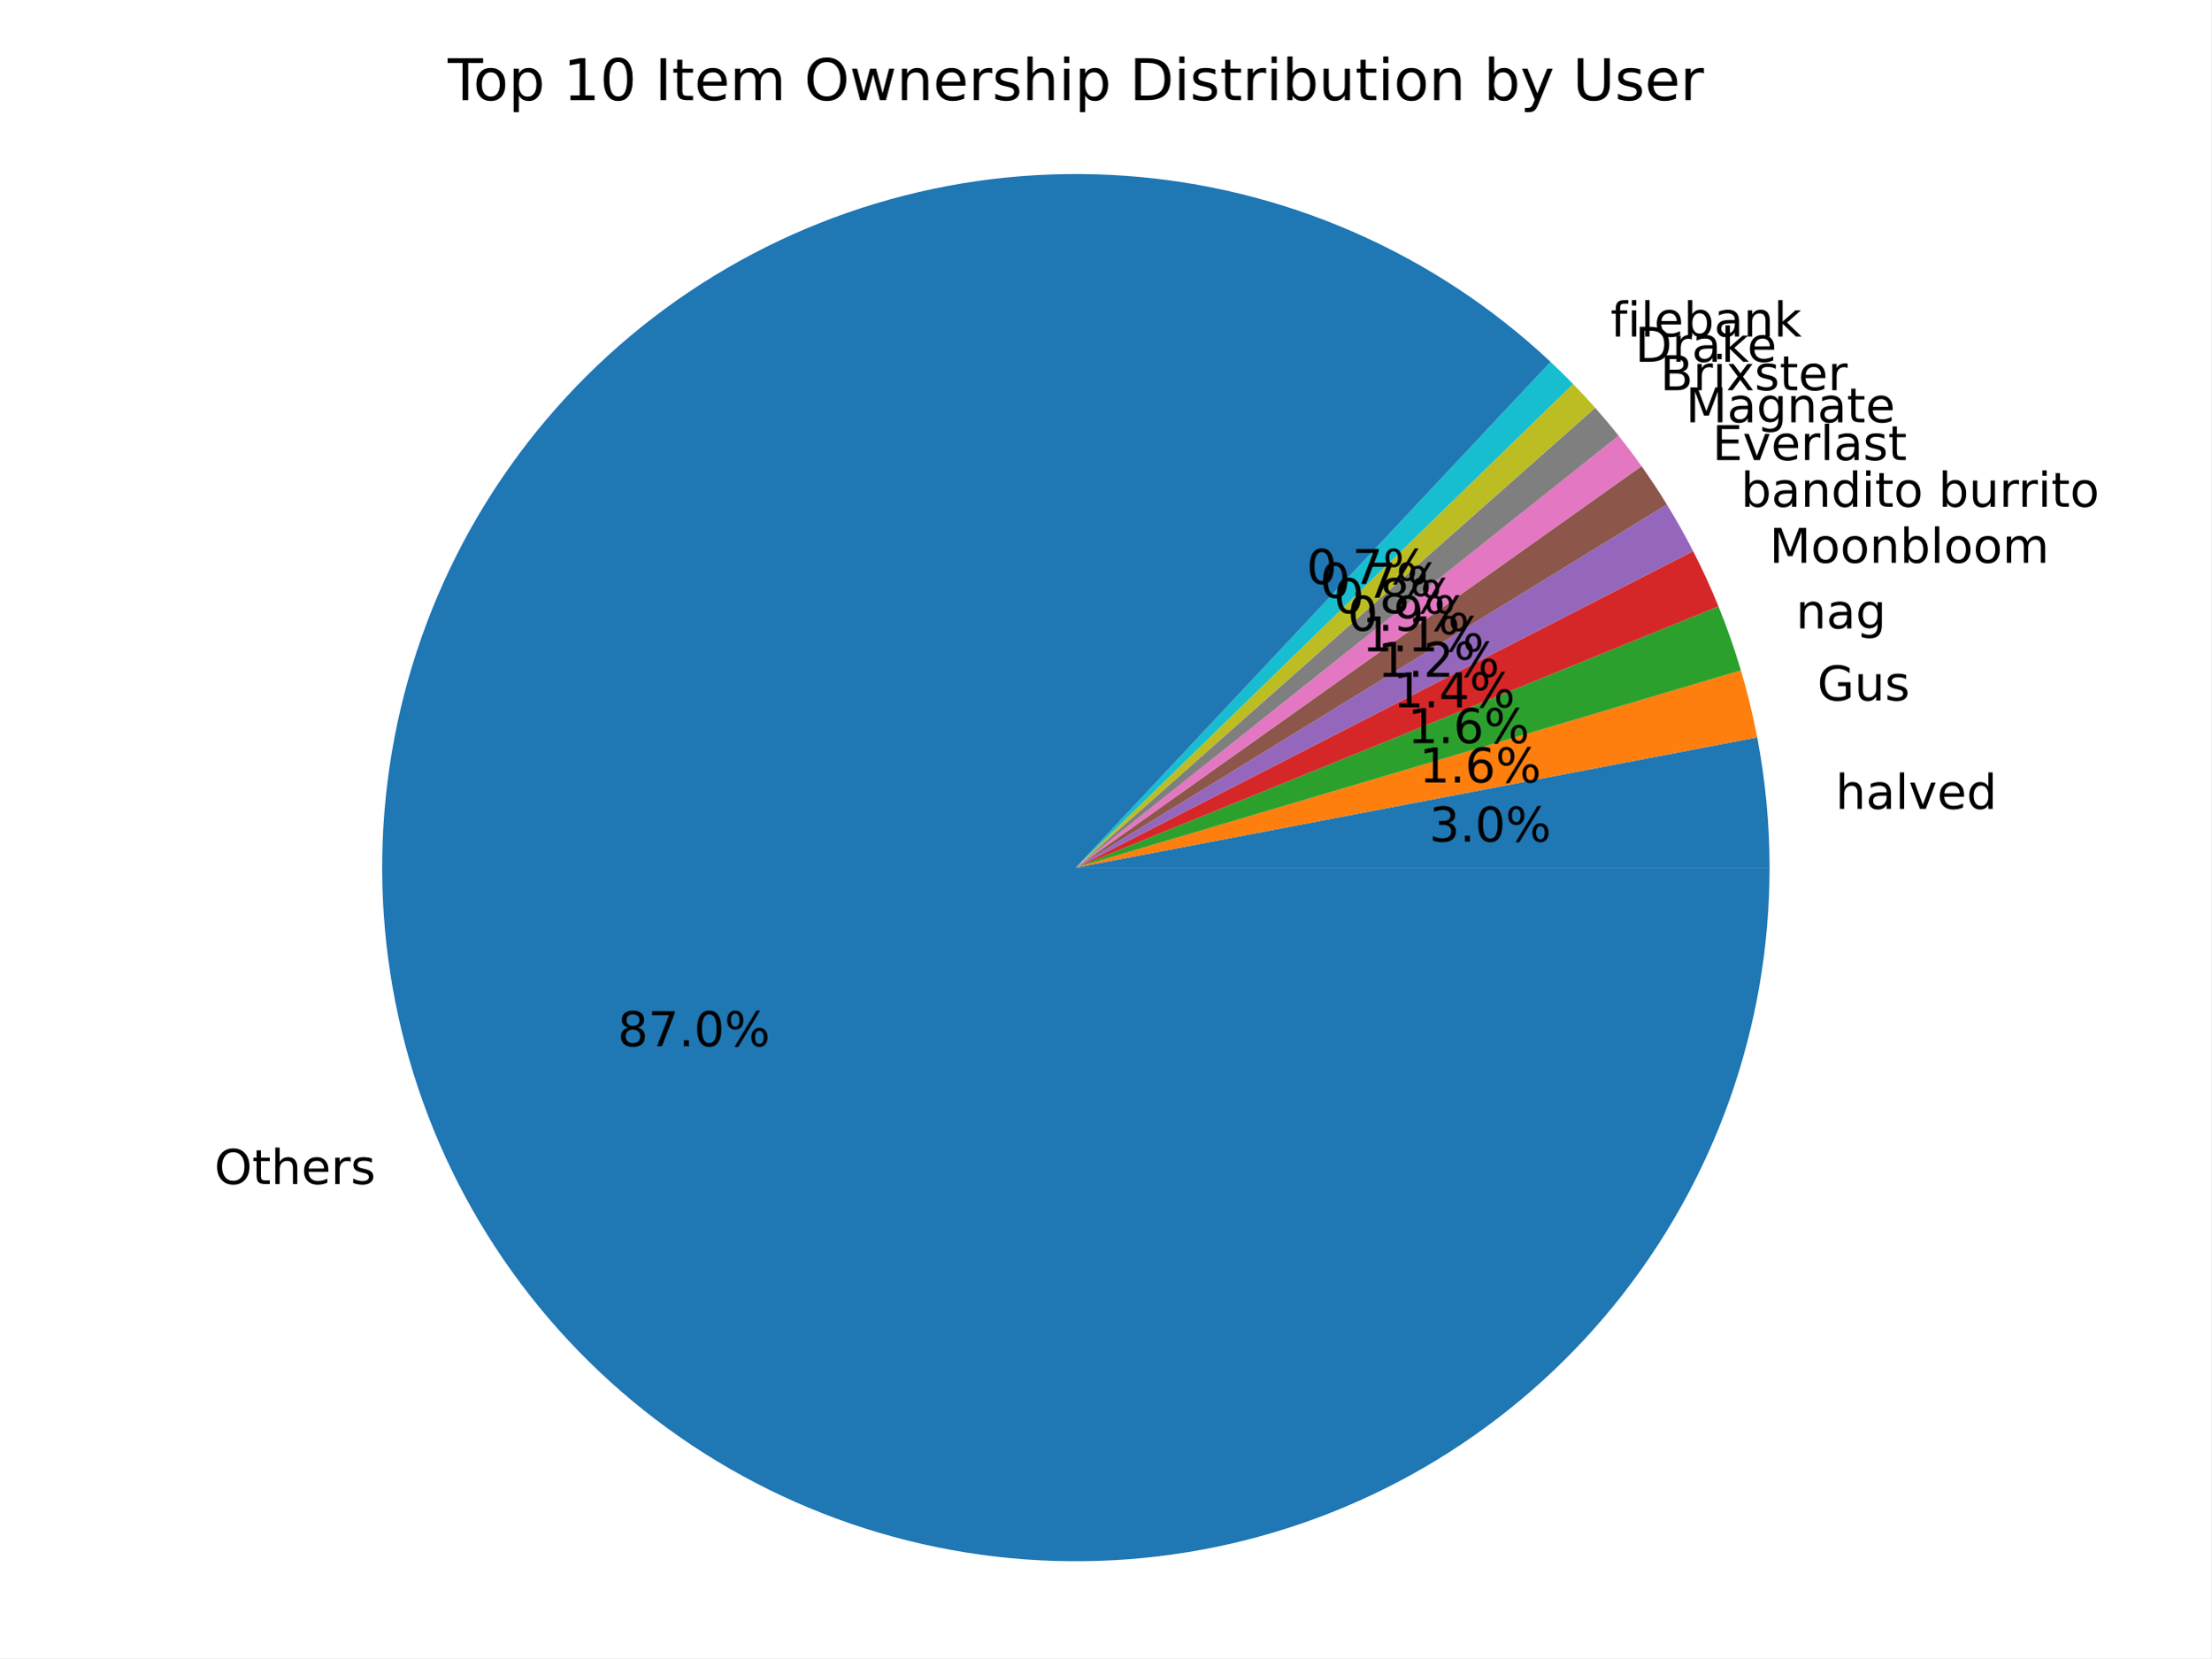
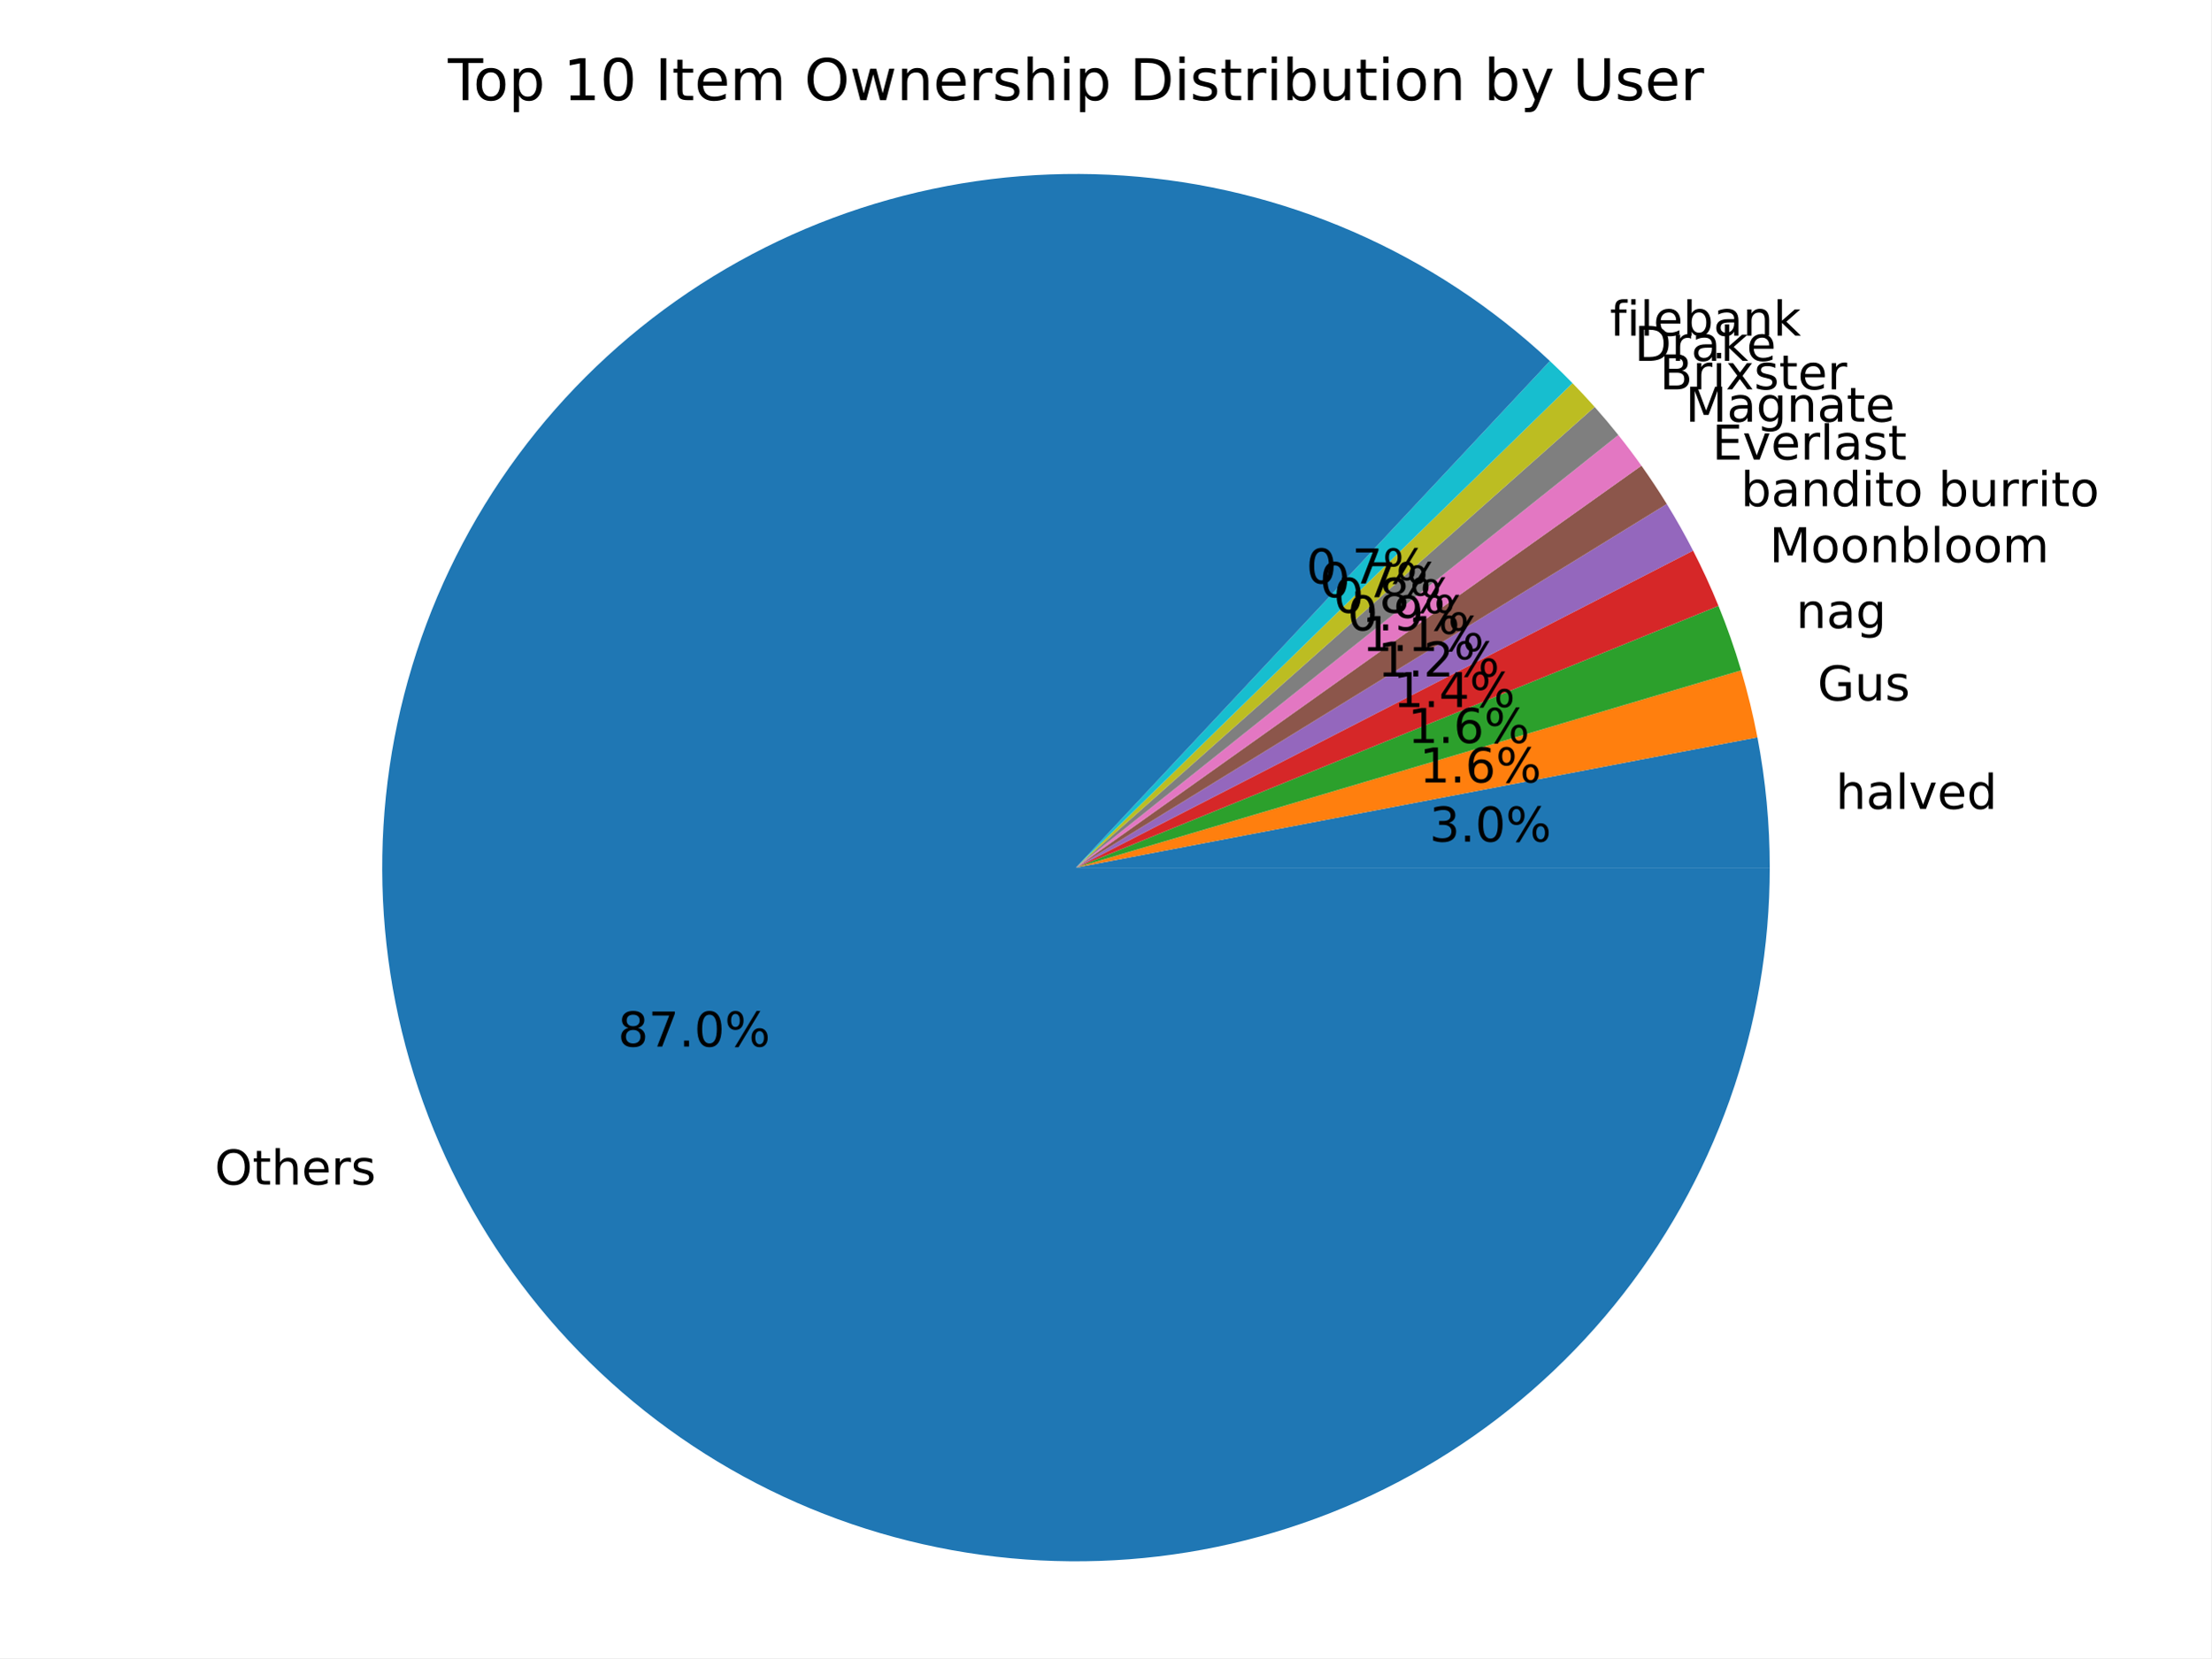
<svg xmlns="http://www.w3.org/2000/svg" xmlns:xlink="http://www.w3.org/1999/xlink" width="460.8pt" height="345.6pt" viewBox="0 0 460.8 345.6" version="1.1">
  <defs>
    <style type="text/css">*{stroke-linejoin: round; stroke-linecap: butt}</style>
  </defs>
  <g id="figure_1">
    <g id="patch_1">
      <path d="M 0 345.6  L 460.8 345.6  L 460.8 0  L 0 0  z " style="fill: #ffffff" />
    </g>
    <g id="axes_1">
      <g id="patch_2">
-         <path d="M 368.783 180.84  C 368.783 176.285 368.568 171.733 368.138 167.198  C 367.708 162.663 367.065 158.152 366.209 153.678  L 224.213 180.84  z " style="fill: #1f77b4" />
+         <path d="M 368.826 180.84  C 368.826 176.285 368.611 171.732 368.181 167.196  C 367.751 162.661 367.107 158.149 366.251 153.675  L 224.239 180.84  z " style="fill: #1f77b4" />
      </g>
      <g id="patch_3">
-         <path d="M 366.209 153.678  C 365.759 151.326 365.251 148.985 364.684 146.659  C 364.118 144.332 363.494 142.02 362.813 139.724  L 224.213 180.84  z " style="fill: #ff7f0e" />
+         <path d="M 366.251 153.675  C 365.801 151.322 365.293 148.982 364.727 146.655  C 364.16 144.328 363.536 142.015 362.855 139.719  L 224.239 180.84  z " style="fill: #ff7f0e" />
      </g>
      <g id="patch_4">
-         <path d="M 362.813 139.724  C 362.143 137.465 361.418 135.222 360.638 132.998  C 359.858 130.773 359.023 128.569 358.136 126.385  L 224.213 180.84  z " style="fill: #2ca02c" />
+         <path d="M 362.855 139.719  C 362.18 137.441 361.448 135.181 360.661 132.939  C 359.873 130.697 359.031 128.475 358.134 126.274  L 224.239 180.84  z " style="fill: #2ca02c" />
      </g>
      <g id="patch_5">
-         <path d="M 358.136 126.385  C 357.34 124.428 356.501 122.488 355.62 120.568  C 354.739 118.648 353.817 116.747 352.852 114.867  L 224.213 180.84  z " style="fill: #d62728" />
+         <path d="M 358.134 126.274  C 357.337 124.317 356.497 122.378 355.614 120.458  C 354.732 118.538 353.807 116.638 352.842 114.759  L 224.239 180.84  z " style="fill: #d62728" />
      </g>
      <g id="patch_6">
-         <path d="M 352.852 114.867  C 352.004 113.212 351.124 111.574 350.212 109.954  C 349.3 108.334 348.358 106.731 347.384 105.147  L 224.213 180.84  z " style="fill: #9467bd" />
+         <path d="M 352.842 114.759  C 351.992 113.105 351.11 111.467 350.197 109.847  C 349.284 108.227 348.34 106.625 347.365 105.042  L 224.239 180.84  z " style="fill: #9467bd" />
      </g>
      <g id="patch_7">
-         <path d="M 347.384 105.147  C 346.548 103.787 345.69 102.441 344.81 101.109  C 343.929 99.777 343.027 98.461 342.103 97.159  L 224.213 180.84  z " style="fill: #8c564b" />
+         <path d="M 347.365 105.042  C 346.528 103.682 345.669 102.337 344.787 101.006  C 343.906 99.675 343.002 98.358 342.077 97.057  L 224.239 180.84  z " style="fill: #8c564b" />
      </g>
      <g id="patch_8">
-         <path d="M 342.103 97.159  C 341.337 96.079 340.555 95.01 339.76 93.952  C 338.964 92.894 338.154 91.846 337.329 90.811  L 224.213 180.84  z " style="fill: #e377c2" />
+         <path d="M 342.077 97.057  C 341.304 95.97 340.517 94.894 339.714 93.829  C 338.912 92.764 338.094 91.71 337.263 90.668  L 224.239 180.84  z " style="fill: #e377c2" />
      </g>
      <g id="patch_9">
-         <path d="M 337.329 90.811  C 336.54 89.819 335.737 88.837 334.922 87.867  C 334.107 86.896 333.279 85.936 332.438 84.987  L 224.213 180.84  z " style="fill: #7f7f7f" />
+         <path d="M 337.263 90.668  C 336.466 89.669 335.656 88.681 334.834 87.705  C 334.011 86.728 333.175 85.762 332.327 84.807  L 224.239 180.84  z " style="fill: #7f7f7f" />
      </g>
      <g id="patch_10">
-         <path d="M 332.438 84.987  C 331.691 84.143 330.934 83.309 330.168 82.483  C 329.401 81.657 328.625 80.84 327.839 80.032  L 224.213 180.84  z " style="fill: #bcbd22" />
+         <path d="M 332.327 84.807  C 331.579 83.964 330.82 83.131 330.052 82.306  C 329.284 81.481 328.507 80.665 327.72 79.859  L 224.239 180.84  z " style="fill: #bcbd22" />
      </g>
      <g id="patch_11">
-         <path d="M 327.839 80.032  C 327.073 79.245 326.298 78.466 325.514 77.696  C 324.73 76.927 323.938 76.166 323.137 75.414  L 224.213 180.84  z " style="fill: #17becf" />
+         <path d="M 327.72 79.859  C 326.952 79.073 326.176 78.295 325.391 77.526  C 324.606 76.758 323.812 75.998 323.009 75.247  L 224.239 180.84  z " style="fill: #17becf" />
      </g>
      <g id="patch_12">
-         <path d="M 323.137 75.414  C 311.102 64.122 297.223 54.973 282.101 48.365  C 266.978 41.757 250.836 37.787 234.374 36.627  C 217.912 35.467 201.372 37.135 185.473 41.557  C 169.574 45.979 154.549 53.091 141.05 62.584  C 127.551 72.078 115.776 83.813 106.238 97.279  C 96.699 110.746 89.537 125.748 85.061 141.632  C 80.586 157.516 78.863 174.05 79.967 190.516  C 81.072 206.982 84.987 223.138 91.544 238.282  C 98.101 253.426 107.203 267.336 118.455 279.409  C 129.707 291.481 142.943 301.538 157.589 309.143  C 172.235 316.749 188.075 321.79 204.423 324.049  C 220.77 326.308 237.385 325.752 253.544 322.404  C 269.704 319.055 285.171 312.965 299.275 304.396  C 313.379 295.828 325.913 284.908 336.331 272.109  C 346.75 259.311 354.9 244.823 360.429 229.274  C 365.958 213.724 368.783 197.343 368.783 180.84  L 224.213 180.84  z " style="fill: #1f77b4" />
+         <path d="M 323.009 75.247  C 310.959 63.976 297.068 54.85 281.939 48.265  C 266.81 41.68 250.665 37.734 234.204 36.596  C 217.743 35.459 201.208 37.148 185.318 41.59  C 169.427 46.031 154.412 53.16 140.927 62.668  C 127.441 72.175 115.682 83.921 106.16 97.396  C 96.637 110.871 89.491 125.877 85.032 141.763  C 80.572 157.649 78.865 174.182 79.984 190.644  C 81.103 207.106 85.031 223.256 91.599 238.392  C 98.167 253.529 107.277 267.43 118.535 279.493  C 129.793 291.555 143.034 301.602 157.681 309.198  C 172.329 316.793 188.17 321.825 204.516 324.076  C 220.861 326.327 237.473 325.763 253.628 322.409  C 269.784 319.055 285.247 312.96 299.346 304.389  C 313.445 295.818 325.974 284.897 336.388 272.098  C 346.802 259.3 354.949 244.813 360.475 229.266  C 366.002 213.719 368.826 197.34 368.826 180.84  L 224.239 180.84  z " style="fill: #1f77b4" />
      </g>
      <g id="matplotlib.axis_1" />
      <g id="matplotlib.axis_2" />
      <g id="text_1">
-         <g transform="translate(382.5307 168.5932) scale(0.1 -0.1)">
+         <g transform="translate(382.575 168.5914) scale(0.1 -0.1)">
          <defs>
            <path id="DejaVuSans-68" d="M 3513 2113  L 3513 0  L 2938 0  L 2938 2094  Q 2938 2591 2744 2837  Q 2550 3084 2163 3084  Q 1697 3084 1428 2787  Q 1159 2491 1159 1978  L 1159 0  L 581 0  L 581 4863  L 1159 4863  L 1159 2956  Q 1366 3272 1645 3428  Q 1925 3584 2291 3584  Q 2894 3584 3203 3211  Q 3513 2838 3513 2113  z " transform="scale(0.015625)" />
            <path id="DejaVuSans-61" d="M 2194 1759  Q 1497 1759 1228 1600  Q 959 1441 959 1056  Q 959 750 1161 570  Q 1363 391 1709 391  Q 2188 391 2477 730  Q 2766 1069 2766 1631  L 2766 1759  L 2194 1759  z M 3341 1997  L 3341 0  L 2766 0  L 2766 531  Q 2569 213 2275 61  Q 1981 -91 1556 -91  Q 1019 -91 701 211  Q 384 513 384 1019  Q 384 1609 779 1909  Q 1175 2209 1959 2209  L 2766 2209  L 2766 2266  Q 2766 2663 2505 2880  Q 2244 3097 1772 3097  Q 1472 3097 1187 3025  Q 903 2953 641 2809  L 641 3341  Q 956 3463 1253 3523  Q 1550 3584 1831 3584  Q 2591 3584 2966 3190  Q 3341 2797 3341 1997  z " transform="scale(0.015625)" />
            <path id="DejaVuSans-6c" d="M 603 4863  L 1178 4863  L 1178 0  L 603 0  L 603 4863  z " transform="scale(0.015625)" />
            <path id="DejaVuSans-76" d="M 191 3500  L 800 3500  L 1894 563  L 2988 3500  L 3597 3500  L 2284 0  L 1503 0  L 191 3500  z " transform="scale(0.015625)" />
            <path id="DejaVuSans-65" d="M 3597 1894  L 3597 1613  L 953 1613  Q 991 1019 1311 708  Q 1631 397 2203 397  Q 2534 397 2845 478  Q 3156 559 3463 722  L 3463 178  Q 3153 47 2828 -22  Q 2503 -91 2169 -91  Q 1331 -91 842 396  Q 353 884 353 1716  Q 353 2575 817 3079  Q 1281 3584 2069 3584  Q 2775 3584 3186 3129  Q 3597 2675 3597 1894  z M 3022 2063  Q 3016 2534 2758 2815  Q 2500 3097 2075 3097  Q 1594 3097 1305 2825  Q 1016 2553 972 2059  L 3022 2063  z " transform="scale(0.015625)" />
            <path id="DejaVuSans-64" d="M 2906 2969  L 2906 4863  L 3481 4863  L 3481 0  L 2906 0  L 2906 525  Q 2725 213 2448 61  Q 2172 -91 1784 -91  Q 1150 -91 751 415  Q 353 922 353 1747  Q 353 2572 751 3078  Q 1150 3584 1784 3584  Q 2172 3584 2448 3432  Q 2725 3281 2906 2969  z M 947 1747  Q 947 1113 1208 752  Q 1469 391 1925 391  Q 2381 391 2643 752  Q 2906 1113 2906 1747  Q 2906 2381 2643 2742  Q 2381 3103 1925 3103  Q 1469 3103 1208 2742  Q 947 2381 947 1747  z " transform="scale(0.015625)" />
          </defs>
          <use xlink:href="#DejaVuSans-68" />
          <use xlink:href="#DejaVuSans-61" x="63.379" />
          <use xlink:href="#DejaVuSans-6c" x="124.658" />
          <use xlink:href="#DejaVuSans-76" x="152.441" />
          <use xlink:href="#DejaVuSans-65" x="211.621" />
          <use xlink:href="#DejaVuSans-64" x="273.145" />
        </g>
      </g>
      <g id="text_2">
-         <g transform="translate(297.8658 175.4142) scale(0.1 -0.1)">
+         <g transform="translate(297.9016 175.4132) scale(0.1 -0.1)">
          <defs>
            <path id="DejaVuSans-33" d="M 2597 2516  Q 3050 2419 3304 2112  Q 3559 1806 3559 1356  Q 3559 666 3084 287  Q 2609 -91 1734 -91  Q 1441 -91 1130 -33  Q 819 25 488 141  L 488 750  Q 750 597 1062 519  Q 1375 441 1716 441  Q 2309 441 2620 675  Q 2931 909 2931 1356  Q 2931 1769 2642 2001  Q 2353 2234 1838 2234  L 1294 2234  L 1294 2753  L 1863 2753  Q 2328 2753 2575 2939  Q 2822 3125 2822 3475  Q 2822 3834 2567 4026  Q 2313 4219 1838 4219  Q 1578 4219 1281 4162  Q 984 4106 628 3988  L 628 4550  Q 988 4650 1302 4700  Q 1616 4750 1894 4750  Q 2613 4750 3031 4423  Q 3450 4097 3450 3541  Q 3450 3153 3228 2886  Q 3006 2619 2597 2516  z " transform="scale(0.015625)" />
            <path id="DejaVuSans-2e" d="M 684 794  L 1344 794  L 1344 0  L 684 0  L 684 794  z " transform="scale(0.015625)" />
            <path id="DejaVuSans-30" d="M 2034 4250  Q 1547 4250 1301 3770  Q 1056 3291 1056 2328  Q 1056 1369 1301 889  Q 1547 409 2034 409  Q 2525 409 2770 889  Q 3016 1369 3016 2328  Q 3016 3291 2770 3770  Q 2525 4250 2034 4250  z M 2034 4750  Q 2819 4750 3233 4129  Q 3647 3509 3647 2328  Q 3647 1150 3233 529  Q 2819 -91 2034 -91  Q 1250 -91 836 529  Q 422 1150 422 2328  Q 422 3509 836 4129  Q 1250 4750 2034 4750  z " transform="scale(0.015625)" />
            <path id="DejaVuSans-25" d="M 4653 2053  Q 4381 2053 4226 1822  Q 4072 1591 4072 1178  Q 4072 772 4226 539  Q 4381 306 4653 306  Q 4919 306 5073 539  Q 5228 772 5228 1178  Q 5228 1588 5073 1820  Q 4919 2053 4653 2053  z M 4653 2450  Q 5147 2450 5437 2106  Q 5728 1763 5728 1178  Q 5728 594 5436 251  Q 5144 -91 4653 -91  Q 4153 -91 3862 251  Q 3572 594 3572 1178  Q 3572 1766 3864 2108  Q 4156 2450 4653 2450  z M 1428 4353  Q 1159 4353 1004 4120  Q 850 3888 850 3481  Q 850 3069 1003 2837  Q 1156 2606 1428 2606  Q 1700 2606 1854 2837  Q 2009 3069 2009 3481  Q 2009 3884 1853 4118  Q 1697 4353 1428 4353  z M 4250 4750  L 4750 4750  L 1831 -91  L 1331 -91  L 4250 4750  z M 1428 4750  Q 1922 4750 2215 4408  Q 2509 4066 2509 3481  Q 2509 2891 2217 2550  Q 1925 2209 1428 2209  Q 931 2209 642 2551  Q 353 2894 353 3481  Q 353 4063 643 4406  Q 934 4750 1428 4750  z " transform="scale(0.015625)" />
          </defs>
          <use xlink:href="#DejaVuSans-33" />
          <use xlink:href="#DejaVuSans-2e" x="63.623" />
          <use xlink:href="#DejaVuSans-30" x="95.41" />
          <use xlink:href="#DejaVuSans-25" x="159.033" />
        </g>
      </g>
      <g id="text_3">
-         <g transform="translate(378.7315 146.0001) scale(0.1 -0.1)">
+         <g transform="translate(378.7754 145.9956) scale(0.1 -0.1)">
          <defs>
            <path id="DejaVuSans-47" d="M 3809 666  L 3809 1919  L 2778 1919  L 2778 2438  L 4434 2438  L 4434 434  Q 4069 175 3628 42  Q 3188 -91 2688 -91  Q 1594 -91 976 548  Q 359 1188 359 2328  Q 359 3472 976 4111  Q 1594 4750 2688 4750  Q 3144 4750 3555 4637  Q 3966 4525 4313 4306  L 4313 3634  Q 3963 3931 3569 4081  Q 3175 4231 2741 4231  Q 1884 4231 1454 3753  Q 1025 3275 1025 2328  Q 1025 1384 1454 906  Q 1884 428 2741 428  Q 3075 428 3337 486  Q 3600 544 3809 666  z " transform="scale(0.015625)" />
            <path id="DejaVuSans-75" d="M 544 1381  L 544 3500  L 1119 3500  L 1119 1403  Q 1119 906 1312 657  Q 1506 409 1894 409  Q 2359 409 2629 706  Q 2900 1003 2900 1516  L 2900 3500  L 3475 3500  L 3475 0  L 2900 0  L 2900 538  Q 2691 219 2414 64  Q 2138 -91 1772 -91  Q 1169 -91 856 284  Q 544 659 544 1381  z M 1991 3584  L 1991 3584  z " transform="scale(0.015625)" />
            <path id="DejaVuSans-73" d="M 2834 3397  L 2834 2853  Q 2591 2978 2328 3040  Q 2066 3103 1784 3103  Q 1356 3103 1142 2972  Q 928 2841 928 2578  Q 928 2378 1081 2264  Q 1234 2150 1697 2047  L 1894 2003  Q 2506 1872 2764 1633  Q 3022 1394 3022 966  Q 3022 478 2636 193  Q 2250 -91 1575 -91  Q 1294 -91 989 -36  Q 684 19 347 128  L 347 722  Q 666 556 975 473  Q 1284 391 1588 391  Q 1994 391 2212 530  Q 2431 669 2431 922  Q 2431 1156 2273 1281  Q 2116 1406 1581 1522  L 1381 1569  Q 847 1681 609 1914  Q 372 2147 372 2553  Q 372 3047 722 3315  Q 1072 3584 1716 3584  Q 2034 3584 2315 3537  Q 2597 3491 2834 3397  z " transform="scale(0.015625)" />
          </defs>
          <use xlink:href="#DejaVuSans-47" />
          <use xlink:href="#DejaVuSans-75" x="77.49" />
          <use xlink:href="#DejaVuSans-73" x="140.869" />
        </g>
      </g>
      <g id="text_4">
-         <g transform="translate(295.7935 163.0907) scale(0.1 -0.1)">
+         <g transform="translate(295.829 163.0882) scale(0.1 -0.1)">
          <defs>
            <path id="DejaVuSans-31" d="M 794 531  L 1825 531  L 1825 4091  L 703 3866  L 703 4441  L 1819 4666  L 2450 4666  L 2450 531  L 3481 531  L 3481 0  L 794 0  L 794 531  z " transform="scale(0.015625)" />
            <path id="DejaVuSans-36" d="M 2113 2584  Q 1688 2584 1439 2293  Q 1191 2003 1191 1497  Q 1191 994 1439 701  Q 1688 409 2113 409  Q 2538 409 2786 701  Q 3034 994 3034 1497  Q 3034 2003 2786 2293  Q 2538 2584 2113 2584  z M 3366 4563  L 3366 3988  Q 3128 4100 2886 4159  Q 2644 4219 2406 4219  Q 1781 4219 1451 3797  Q 1122 3375 1075 2522  Q 1259 2794 1537 2939  Q 1816 3084 2150 3084  Q 2853 3084 3261 2657  Q 3669 2231 3669 1497  Q 3669 778 3244 343  Q 2819 -91 2113 -91  Q 1303 -91 875 529  Q 447 1150 447 2328  Q 447 3434 972 4092  Q 1497 4750 2381 4750  Q 2619 4750 2861 4703  Q 3103 4656 3366 4563  z " transform="scale(0.015625)" />
          </defs>
          <use xlink:href="#DejaVuSans-31" />
          <use xlink:href="#DejaVuSans-2e" x="63.623" />
          <use xlink:href="#DejaVuSans-36" x="95.41" />
          <use xlink:href="#DejaVuSans-25" x="159.033" />
        </g>
      </g>
      <g id="text_5">
-         <g transform="translate(374.28 130.9726) scale(0.1 -0.1)">
+         <g transform="translate(374.3028 130.9079) scale(0.1 -0.1)">
          <defs>
            <path id="DejaVuSans-6e" d="M 3513 2113  L 3513 0  L 2938 0  L 2938 2094  Q 2938 2591 2744 2837  Q 2550 3084 2163 3084  Q 1697 3084 1428 2787  Q 1159 2491 1159 1978  L 1159 0  L 581 0  L 581 3500  L 1159 3500  L 1159 2956  Q 1366 3272 1645 3428  Q 1925 3584 2291 3584  Q 2894 3584 3203 3211  Q 3513 2838 3513 2113  z " transform="scale(0.015625)" />
            <path id="DejaVuSans-67" d="M 2906 1791  Q 2906 2416 2648 2759  Q 2391 3103 1925 3103  Q 1463 3103 1205 2759  Q 947 2416 947 1791  Q 947 1169 1205 825  Q 1463 481 1925 481  Q 2391 481 2648 825  Q 2906 1169 2906 1791  z M 3481 434  Q 3481 -459 3084 -895  Q 2688 -1331 1869 -1331  Q 1566 -1331 1297 -1286  Q 1028 -1241 775 -1147  L 775 -588  Q 1028 -725 1275 -790  Q 1522 -856 1778 -856  Q 2344 -856 2625 -561  Q 2906 -266 2906 331  L 2906 616  Q 2728 306 2450 153  Q 2172 0 1784 0  Q 1141 0 747 490  Q 353 981 353 1791  Q 353 2603 747 3093  Q 1141 3584 1784 3584  Q 2172 3584 2450 3431  Q 2728 3278 2906 2969  L 2906 3500  L 3481 3500  L 3481 434  z " transform="scale(0.015625)" />
          </defs>
          <use xlink:href="#DejaVuSans-6e" />
          <use xlink:href="#DejaVuSans-61" x="63.379" />
          <use xlink:href="#DejaVuSans-67" x="124.658" />
        </g>
      </g>
      <g id="text_6">
-         <g transform="translate(293.3654 154.8939) scale(0.1 -0.1)">
+         <g transform="translate(293.3894 154.8586) scale(0.1 -0.1)">
          <use xlink:href="#DejaVuSans-31" />
          <use xlink:href="#DejaVuSans-2e" x="63.623" />
          <use xlink:href="#DejaVuSans-36" x="95.41" />
          <use xlink:href="#DejaVuSans-25" x="159.033" />
        </g>
      </g>
      <g id="text_7">
-         <g transform="translate(368.7609 117.3002) scale(0.1 -0.1)">
+         <g transform="translate(368.7519 117.1796) scale(0.1 -0.1)">
          <defs>
            <path id="DejaVuSans-4d" d="M 628 4666  L 1569 4666  L 2759 1491  L 3956 4666  L 4897 4666  L 4897 0  L 4281 0  L 4281 4097  L 3078 897  L 2444 897  L 1241 4097  L 1241 0  L 628 0  L 628 4666  z " transform="scale(0.015625)" />
            <path id="DejaVuSans-6f" d="M 1959 3097  Q 1497 3097 1228 2736  Q 959 2375 959 1747  Q 959 1119 1226 758  Q 1494 397 1959 397  Q 2419 397 2687 759  Q 2956 1122 2956 1747  Q 2956 2369 2687 2733  Q 2419 3097 1959 3097  z M 1959 3584  Q 2709 3584 3137 3096  Q 3566 2609 3566 1747  Q 3566 888 3137 398  Q 2709 -91 1959 -91  Q 1206 -91 779 398  Q 353 888 353 1747  Q 353 2609 779 3096  Q 1206 3584 1959 3584  z " transform="scale(0.015625)" />
            <path id="DejaVuSans-62" d="M 3116 1747  Q 3116 2381 2855 2742  Q 2594 3103 2138 3103  Q 1681 3103 1420 2742  Q 1159 2381 1159 1747  Q 1159 1113 1420 752  Q 1681 391 2138 391  Q 2594 391 2855 752  Q 3116 1113 3116 1747  z M 1159 2969  Q 1341 3281 1617 3432  Q 1894 3584 2278 3584  Q 2916 3584 3314 3078  Q 3713 2572 3713 1747  Q 3713 922 3314 415  Q 2916 -91 2278 -91  Q 1894 -91 1617 61  Q 1341 213 1159 525  L 1159 0  L 581 0  L 581 4863  L 1159 4863  L 1159 2969  z " transform="scale(0.015625)" />
            <path id="DejaVuSans-6d" d="M 3328 2828  Q 3544 3216 3844 3400  Q 4144 3584 4550 3584  Q 5097 3584 5394 3201  Q 5691 2819 5691 2113  L 5691 0  L 5113 0  L 5113 2094  Q 5113 2597 4934 2840  Q 4756 3084 4391 3084  Q 3944 3084 3684 2787  Q 3425 2491 3425 1978  L 3425 0  L 2847 0  L 2847 2094  Q 2847 2600 2669 2842  Q 2491 3084 2119 3084  Q 1678 3084 1418 2786  Q 1159 2488 1159 1978  L 1159 0  L 581 0  L 581 3500  L 1159 3500  L 1159 2956  Q 1356 3278 1631 3431  Q 1906 3584 2284 3584  Q 2666 3584 2933 3390  Q 3200 3197 3328 2828  z " transform="scale(0.015625)" />
          </defs>
          <use xlink:href="#DejaVuSans-4d" />
          <use xlink:href="#DejaVuSans-6f" x="86.279" />
          <use xlink:href="#DejaVuSans-6f" x="147.461" />
          <use xlink:href="#DejaVuSans-6e" x="208.643" />
          <use xlink:href="#DejaVuSans-62" x="272.021" />
          <use xlink:href="#DejaVuSans-6c" x="335.498" />
          <use xlink:href="#DejaVuSans-6f" x="363.281" />
          <use xlink:href="#DejaVuSans-6f" x="424.463" />
          <use xlink:href="#DejaVuSans-6d" x="485.645" />
        </g>
      </g>
      <g id="text_8">
-         <g transform="translate(290.355 147.4362) scale(0.1 -0.1)">
+         <g transform="translate(290.3616 147.3704) scale(0.1 -0.1)">
          <defs>
            <path id="DejaVuSans-34" d="M 2419 4116  L 825 1625  L 2419 1625  L 2419 4116  z M 2253 4666  L 3047 4666  L 3047 1625  L 3713 1625  L 3713 1100  L 3047 1100  L 3047 0  L 2419 0  L 2419 1100  L 313 1100  L 313 1709  L 2253 4666  z " transform="scale(0.015625)" />
          </defs>
          <use xlink:href="#DejaVuSans-31" />
          <use xlink:href="#DejaVuSans-2e" x="63.623" />
          <use xlink:href="#DejaVuSans-34" x="95.41" />
          <use xlink:href="#DejaVuSans-25" x="159.033" />
        </g>
      </g>
      <g id="text_9">
-         <g transform="translate(362.8118 105.6248) scale(0.1 -0.1)">
+         <g transform="translate(362.793 105.5075) scale(0.1 -0.1)">
          <defs>
            <path id="DejaVuSans-69" d="M 603 3500  L 1178 3500  L 1178 0  L 603 0  L 603 3500  z M 603 4863  L 1178 4863  L 1178 4134  L 603 4134  L 603 4863  z " transform="scale(0.015625)" />
            <path id="DejaVuSans-74" d="M 1172 4494  L 1172 3500  L 2356 3500  L 2356 3053  L 1172 3053  L 1172 1153  Q 1172 725 1289 603  Q 1406 481 1766 481  L 2356 481  L 2356 0  L 1766 0  Q 1100 0 847 248  Q 594 497 594 1153  L 594 3053  L 172 3053  L 172 3500  L 594 3500  L 594 4494  L 1172 4494  z " transform="scale(0.015625)" />
            <path id="DejaVuSans-20" transform="scale(0.015625)" />
            <path id="DejaVuSans-72" d="M 2631 2963  Q 2534 3019 2420 3045  Q 2306 3072 2169 3072  Q 1681 3072 1420 2755  Q 1159 2438 1159 1844  L 1159 0  L 581 0  L 581 3500  L 1159 3500  L 1159 2956  Q 1341 3275 1631 3429  Q 1922 3584 2338 3584  Q 2397 3584 2469 3576  Q 2541 3569 2628 3553  L 2631 2963  z " transform="scale(0.015625)" />
          </defs>
          <use xlink:href="#DejaVuSans-62" />
          <use xlink:href="#DejaVuSans-61" x="63.477" />
          <use xlink:href="#DejaVuSans-6e" x="124.756" />
          <use xlink:href="#DejaVuSans-64" x="188.135" />
          <use xlink:href="#DejaVuSans-69" x="251.611" />
          <use xlink:href="#DejaVuSans-74" x="279.395" />
          <use xlink:href="#DejaVuSans-6f" x="318.604" />
          <use xlink:href="#DejaVuSans-20" x="379.785" />
          <use xlink:href="#DejaVuSans-62" x="411.572" />
          <use xlink:href="#DejaVuSans-75" x="475.049" />
          <use xlink:href="#DejaVuSans-72" x="538.428" />
          <use xlink:href="#DejaVuSans-72" x="577.791" />
          <use xlink:href="#DejaVuSans-69" x="618.904" />
          <use xlink:href="#DejaVuSans-74" x="646.688" />
          <use xlink:href="#DejaVuSans-6f" x="685.896" />
        </g>
      </g>
      <g id="text_10">
-         <g transform="translate(287.1101 141.0678) scale(0.1 -0.1)">
+         <g transform="translate(287.1114 141.0038) scale(0.1 -0.1)">
          <defs>
            <path id="DejaVuSans-32" d="M 1228 531  L 3431 531  L 3431 0  L 469 0  L 469 531  Q 828 903 1448 1529  Q 2069 2156 2228 2338  Q 2531 2678 2651 2914  Q 2772 3150 2772 3378  Q 2772 3750 2511 3984  Q 2250 4219 1831 4219  Q 1534 4219 1204 4116  Q 875 4013 500 3803  L 500 4441  Q 881 4594 1212 4672  Q 1544 4750 1819 4750  Q 2544 4750 2975 4387  Q 3406 4025 3406 3419  Q 3406 3131 3298 2873  Q 3191 2616 2906 2266  Q 2828 2175 2409 1742  Q 1991 1309 1228 531  z " transform="scale(0.015625)" />
          </defs>
          <use xlink:href="#DejaVuSans-31" />
          <use xlink:href="#DejaVuSans-2e" x="63.623" />
          <use xlink:href="#DejaVuSans-32" x="95.41" />
          <use xlink:href="#DejaVuSans-25" x="159.033" />
        </g>
      </g>
      <g id="text_11">
-         <g transform="translate(356.8693 95.89537) scale(0.1 -0.1)">
+         <g transform="translate(356.8421 95.78154) scale(0.1 -0.1)">
          <defs>
            <path id="DejaVuSans-45" d="M 628 4666  L 3578 4666  L 3578 4134  L 1259 4134  L 1259 2753  L 3481 2753  L 3481 2222  L 1259 2222  L 1259 531  L 3634 531  L 3634 0  L 628 0  L 628 4666  z " transform="scale(0.015625)" />
          </defs>
          <use xlink:href="#DejaVuSans-45" />
          <use xlink:href="#DejaVuSans-76" x="63.184" />
          <use xlink:href="#DejaVuSans-65" x="122.363" />
          <use xlink:href="#DejaVuSans-72" x="183.887" />
          <use xlink:href="#DejaVuSans-6c" x="225" />
          <use xlink:href="#DejaVuSans-61" x="252.783" />
          <use xlink:href="#DejaVuSans-73" x="314.062" />
          <use xlink:href="#DejaVuSans-74" x="366.162" />
        </g>
      </g>
      <g id="text_12">
-         <g transform="translate(283.8687 135.7608) scale(0.1 -0.1)">
+         <g transform="translate(283.8654 135.6987) scale(0.1 -0.1)">
          <use xlink:href="#DejaVuSans-31" />
          <use xlink:href="#DejaVuSans-2e" x="63.623" />
          <use xlink:href="#DejaVuSans-31" x="95.41" />
          <use xlink:href="#DejaVuSans-25" x="159.033" />
        </g>
      </g>
      <g id="text_13">
-         <g transform="translate(351.3143 88.02246) scale(0.1 -0.1)">
+         <g transform="translate(351.2617 87.88728) scale(0.1 -0.1)">
          <use xlink:href="#DejaVuSans-4d" />
          <use xlink:href="#DejaVuSans-61" x="86.279" />
          <use xlink:href="#DejaVuSans-67" x="147.559" />
          <use xlink:href="#DejaVuSans-6e" x="211.035" />
          <use xlink:href="#DejaVuSans-61" x="274.414" />
          <use xlink:href="#DejaVuSans-74" x="335.693" />
          <use xlink:href="#DejaVuSans-65" x="374.902" />
        </g>
      </g>
      <g id="text_14">
-         <g transform="translate(280.8387 131.4665) scale(0.1 -0.1)">
+         <g transform="translate(280.8215 131.3928) scale(0.1 -0.1)">
          <defs>
            <path id="DejaVuSans-39" d="M 703 97  L 703 672  Q 941 559 1184 500  Q 1428 441 1663 441  Q 2288 441 2617 861  Q 2947 1281 2994 2138  Q 2813 1869 2534 1725  Q 2256 1581 1919 1581  Q 1219 1581 811 2004  Q 403 2428 403 3163  Q 403 3881 828 4315  Q 1253 4750 1959 4750  Q 2769 4750 3195 4129  Q 3622 3509 3622 2328  Q 3622 1225 3098 567  Q 2575 -91 1691 -91  Q 1453 -91 1209 -44  Q 966 3 703 97  z M 1959 2075  Q 2384 2075 2632 2365  Q 2881 2656 2881 3163  Q 2881 3666 2632 3958  Q 2384 4250 1959 4250  Q 1534 4250 1286 3958  Q 1038 3666 1038 3163  Q 1038 2656 1286 2365  Q 1534 2075 1959 2075  z " transform="scale(0.015625)" />
          </defs>
          <use xlink:href="#DejaVuSans-30" />
          <use xlink:href="#DejaVuSans-2e" x="63.623" />
          <use xlink:href="#DejaVuSans-39" x="95.41" />
          <use xlink:href="#DejaVuSans-25" x="159.033" />
        </g>
      </g>
      <g id="text_15">
-         <g transform="translate(345.993 81.32856) scale(0.1 -0.1)">
+         <g transform="translate(345.8933 81.15034) scale(0.1 -0.1)">
          <defs>
            <path id="DejaVuSans-42" d="M 1259 2228  L 1259 519  L 2272 519  Q 2781 519 3026 730  Q 3272 941 3272 1375  Q 3272 1813 3026 2020  Q 2781 2228 2272 2228  L 1259 2228  z M 1259 4147  L 1259 2741  L 2194 2741  Q 2656 2741 2882 2914  Q 3109 3088 3109 3444  Q 3109 3797 2882 3972  Q 2656 4147 2194 4147  L 1259 4147  z M 628 4666  L 2241 4666  Q 2963 4666 3353 4366  Q 3744 4066 3744 3513  Q 3744 3084 3544 2831  Q 3344 2578 2956 2516  Q 3422 2416 3680 2098  Q 3938 1781 3938 1306  Q 3938 681 3513 340  Q 3088 0 2303 0  L 628 0  L 628 4666  z " transform="scale(0.015625)" />
            <path id="DejaVuSans-78" d="M 3513 3500  L 2247 1797  L 3578 0  L 2900 0  L 1881 1375  L 863 0  L 184 0  L 1544 1831  L 300 3500  L 978 3500  L 1906 2253  L 2834 3500  L 3513 3500  z " transform="scale(0.015625)" />
          </defs>
          <use xlink:href="#DejaVuSans-42" />
          <use xlink:href="#DejaVuSans-72" x="68.604" />
          <use xlink:href="#DejaVuSans-69" x="109.717" />
          <use xlink:href="#DejaVuSans-78" x="137.5" />
          <use xlink:href="#DejaVuSans-73" x="196.68" />
          <use xlink:href="#DejaVuSans-74" x="248.779" />
          <use xlink:href="#DejaVuSans-65" x="287.988" />
          <use xlink:href="#DejaVuSans-72" x="349.512" />
        </g>
      </g>
      <g id="text_16">
-         <g transform="translate(277.9361 127.8153) scale(0.1 -0.1)">
+         <g transform="translate(277.8933 127.7181) scale(0.1 -0.1)">
          <defs>
            <path id="DejaVuSans-38" d="M 2034 2216  Q 1584 2216 1326 1975  Q 1069 1734 1069 1313  Q 1069 891 1326 650  Q 1584 409 2034 409  Q 2484 409 2743 651  Q 3003 894 3003 1313  Q 3003 1734 2745 1975  Q 2488 2216 2034 2216  z M 1403 2484  Q 997 2584 770 2862  Q 544 3141 544 3541  Q 544 4100 942 4425  Q 1341 4750 2034 4750  Q 2731 4750 3128 4425  Q 3525 4100 3525 3541  Q 3525 3141 3298 2862  Q 3072 2584 2669 2484  Q 3125 2378 3379 2068  Q 3634 1759 3634 1313  Q 3634 634 3220 271  Q 2806 -91 2034 -91  Q 1263 -91 848 271  Q 434 634 434 1313  Q 434 1759 690 2068  Q 947 2378 1403 2484  z M 1172 3481  Q 1172 3119 1398 2916  Q 1625 2713 2034 2713  Q 2441 2713 2670 2916  Q 2900 3119 2900 3481  Q 2900 3844 2670 4047  Q 2441 4250 2034 4250  Q 1625 4250 1398 4047  Q 1172 3844 1172 3481  z " transform="scale(0.015625)" />
          </defs>
          <use xlink:href="#DejaVuSans-30" />
          <use xlink:href="#DejaVuSans-2e" x="63.623" />
          <use xlink:href="#DejaVuSans-38" x="95.41" />
          <use xlink:href="#DejaVuSans-25" x="159.033" />
        </g>
      </g>
      <g id="text_17">
-         <g transform="translate(340.7632 75.40637) scale(0.1 -0.1)">
+         <g transform="translate(340.6337 75.21191) scale(0.1 -0.1)">
          <defs>
            <path id="DejaVuSans-44" d="M 1259 4147  L 1259 519  L 2022 519  Q 2988 519 3436 956  Q 3884 1394 3884 2338  Q 3884 3275 3436 3711  Q 2988 4147 2022 4147  L 1259 4147  z M 628 4666  L 1925 4666  Q 3281 4666 3915 4102  Q 4550 3538 4550 2338  Q 4550 1131 3912 565  Q 3275 0 1925 0  L 628 0  L 628 4666  z " transform="scale(0.015625)" />
            <path id="DejaVuSans-6b" d="M 581 4863  L 1159 4863  L 1159 1991  L 2875 3500  L 3609 3500  L 1753 1863  L 3688 0  L 2938 0  L 1159 1709  L 1159 0  L 581 0  L 581 4863  z " transform="scale(0.015625)" />
          </defs>
          <use xlink:href="#DejaVuSans-44" />
          <use xlink:href="#DejaVuSans-72" x="77.002" />
          <use xlink:href="#DejaVuSans-61" x="118.115" />
          <use xlink:href="#DejaVuSans-6b" x="179.395" />
          <use xlink:href="#DejaVuSans-65" x="233.68" />
        </g>
      </g>
      <g id="text_18">
-         <g transform="translate(275.0835 124.585) scale(0.1 -0.1)">
+         <g transform="translate(275.0245 124.4789) scale(0.1 -0.1)">
          <defs>
            <path id="DejaVuSans-37" d="M 525 4666  L 3525 4666  L 3525 4397  L 1831 0  L 1172 0  L 2766 4134  L 525 4134  L 525 4666  z " transform="scale(0.015625)" />
          </defs>
          <use xlink:href="#DejaVuSans-30" />
          <use xlink:href="#DejaVuSans-2e" x="63.623" />
          <use xlink:href="#DejaVuSans-37" x="95.41" />
          <use xlink:href="#DejaVuSans-25" x="159.033" />
        </g>
      </g>
      <g id="text_19">
-         <g transform="translate(335.6444 70.14136) scale(0.1 -0.1)">
+         <g transform="translate(335.5061 69.95426) scale(0.1 -0.1)">
          <defs>
            <path id="DejaVuSans-66" d="M 2375 4863  L 2375 4384  L 1825 4384  Q 1516 4384 1395 4259  Q 1275 4134 1275 3809  L 1275 3500  L 2222 3500  L 2222 3053  L 1275 3053  L 1275 0  L 697 0  L 697 3053  L 147 3053  L 147 3500  L 697 3500  L 697 3744  Q 697 4328 969 4595  Q 1241 4863 1831 4863  L 2375 4863  z " transform="scale(0.015625)" />
          </defs>
          <use xlink:href="#DejaVuSans-66" />
          <use xlink:href="#DejaVuSans-69" x="35.205" />
          <use xlink:href="#DejaVuSans-6c" x="62.988" />
          <use xlink:href="#DejaVuSans-65" x="90.771" />
          <use xlink:href="#DejaVuSans-62" x="152.295" />
          <use xlink:href="#DejaVuSans-61" x="215.771" />
          <use xlink:href="#DejaVuSans-6e" x="277.051" />
          <use xlink:href="#DejaVuSans-6b" x="340.43" />
        </g>
      </g>
      <g id="text_20">
-         <g transform="translate(272.2915 121.7132) scale(0.1 -0.1)">
+         <g transform="translate(272.2276 121.6111) scale(0.1 -0.1)">
          <use xlink:href="#DejaVuSans-30" />
          <use xlink:href="#DejaVuSans-2e" x="63.623" />
          <use xlink:href="#DejaVuSans-37" x="95.41" />
          <use xlink:href="#DejaVuSans-25" x="159.033" />
        </g>
      </g>
      <g id="text_21">
-         <g transform="translate(44.67445 246.7854) scale(0.1 -0.1)">
+         <g transform="translate(44.73181 246.9067) scale(0.1 -0.1)">
          <defs>
            <path id="DejaVuSans-4f" d="M 2522 4238  Q 1834 4238 1429 3725  Q 1025 3213 1025 2328  Q 1025 1447 1429 934  Q 1834 422 2522 422  Q 3209 422 3611 934  Q 4013 1447 4013 2328  Q 4013 3213 3611 3725  Q 3209 4238 2522 4238  z M 2522 4750  Q 3503 4750 4090 4092  Q 4678 3434 4678 2328  Q 4678 1225 4090 567  Q 3503 -91 2522 -91  Q 1538 -91 948 565  Q 359 1222 359 2328  Q 359 3434 948 4092  Q 1538 4750 2522 4750  z " transform="scale(0.015625)" />
          </defs>
          <use xlink:href="#DejaVuSans-4f" />
          <use xlink:href="#DejaVuSans-74" x="78.711" />
          <use xlink:href="#DejaVuSans-68" x="117.92" />
          <use xlink:href="#DejaVuSans-65" x="181.299" />
          <use xlink:href="#DejaVuSans-72" x="242.822" />
          <use xlink:href="#DejaVuSans-73" x="283.936" />
        </g>
      </g>
      <g id="text_22">
-         <g transform="translate(128.7283 218.0645) scale(0.1 -0.1)">
+         <g transform="translate(128.7712 218.1307) scale(0.1 -0.1)">
          <use xlink:href="#DejaVuSans-38" />
          <use xlink:href="#DejaVuSans-37" x="63.623" />
          <use xlink:href="#DejaVuSans-2e" x="127.246" />
          <use xlink:href="#DejaVuSans-30" x="159.033" />
          <use xlink:href="#DejaVuSans-25" x="222.656" />
        </g>
      </g>
      <g id="text_23">
-         <g transform="translate(93.3203 20.88) scale(0.12 -0.12)">
+         <g transform="translate(93.34574 20.88) scale(0.12 -0.12)">
          <defs>
            <path id="DejaVuSans-54" d="M -19 4666  L 3928 4666  L 3928 4134  L 2272 4134  L 2272 0  L 1638 0  L 1638 4134  L -19 4134  L -19 4666  z " transform="scale(0.015625)" />
            <path id="DejaVuSans-70" d="M 1159 525  L 1159 -1331  L 581 -1331  L 581 3500  L 1159 3500  L 1159 2969  Q 1341 3281 1617 3432  Q 1894 3584 2278 3584  Q 2916 3584 3314 3078  Q 3713 2572 3713 1747  Q 3713 922 3314 415  Q 2916 -91 2278 -91  Q 1894 -91 1617 61  Q 1341 213 1159 525  z M 3116 1747  Q 3116 2381 2855 2742  Q 2594 3103 2138 3103  Q 1681 3103 1420 2742  Q 1159 2381 1159 1747  Q 1159 1113 1420 752  Q 1681 391 2138 391  Q 2594 391 2855 752  Q 3116 1113 3116 1747  z " transform="scale(0.015625)" />
            <path id="DejaVuSans-49" d="M 628 4666  L 1259 4666  L 1259 0  L 628 0  L 628 4666  z " transform="scale(0.015625)" />
            <path id="DejaVuSans-77" d="M 269 3500  L 844 3500  L 1563 769  L 2278 3500  L 2956 3500  L 3675 769  L 4391 3500  L 4966 3500  L 4050 0  L 3372 0  L 2619 2869  L 1863 0  L 1184 0  L 269 3500  z " transform="scale(0.015625)" />
            <path id="DejaVuSans-79" d="M 2059 -325  Q 1816 -950 1584 -1140  Q 1353 -1331 966 -1331  L 506 -1331  L 506 -850  L 844 -850  Q 1081 -850 1212 -737  Q 1344 -625 1503 -206  L 1606 56  L 191 3500  L 800 3500  L 1894 763  L 2988 3500  L 3597 3500  L 2059 -325  z " transform="scale(0.015625)" />
            <path id="DejaVuSans-55" d="M 556 4666  L 1191 4666  L 1191 1831  Q 1191 1081 1462 751  Q 1734 422 2344 422  Q 2950 422 3222 751  Q 3494 1081 3494 1831  L 3494 4666  L 4128 4666  L 4128 1753  Q 4128 841 3676 375  Q 3225 -91 2344 -91  Q 1459 -91 1007 375  Q 556 841 556 1753  L 556 4666  z " transform="scale(0.015625)" />
          </defs>
          <use xlink:href="#DejaVuSans-54" />
          <use xlink:href="#DejaVuSans-6f" x="44.084" />
          <use xlink:href="#DejaVuSans-70" x="105.266" />
          <use xlink:href="#DejaVuSans-20" x="168.742" />
          <use xlink:href="#DejaVuSans-31" x="200.529" />
          <use xlink:href="#DejaVuSans-30" x="264.152" />
          <use xlink:href="#DejaVuSans-20" x="327.775" />
          <use xlink:href="#DejaVuSans-49" x="359.562" />
          <use xlink:href="#DejaVuSans-74" x="389.055" />
          <use xlink:href="#DejaVuSans-65" x="428.264" />
          <use xlink:href="#DejaVuSans-6d" x="489.787" />
          <use xlink:href="#DejaVuSans-20" x="587.199" />
          <use xlink:href="#DejaVuSans-4f" x="618.986" />
          <use xlink:href="#DejaVuSans-77" x="697.697" />
          <use xlink:href="#DejaVuSans-6e" x="779.484" />
          <use xlink:href="#DejaVuSans-65" x="842.863" />
          <use xlink:href="#DejaVuSans-72" x="904.387" />
          <use xlink:href="#DejaVuSans-73" x="945.5" />
          <use xlink:href="#DejaVuSans-68" x="997.6" />
          <use xlink:href="#DejaVuSans-69" x="1060.979" />
          <use xlink:href="#DejaVuSans-70" x="1088.762" />
          <use xlink:href="#DejaVuSans-20" x="1152.238" />
          <use xlink:href="#DejaVuSans-44" x="1184.025" />
          <use xlink:href="#DejaVuSans-69" x="1261.027" />
          <use xlink:href="#DejaVuSans-73" x="1288.811" />
          <use xlink:href="#DejaVuSans-74" x="1340.91" />
          <use xlink:href="#DejaVuSans-72" x="1380.119" />
          <use xlink:href="#DejaVuSans-69" x="1421.232" />
          <use xlink:href="#DejaVuSans-62" x="1449.016" />
          <use xlink:href="#DejaVuSans-75" x="1512.492" />
          <use xlink:href="#DejaVuSans-74" x="1575.871" />
          <use xlink:href="#DejaVuSans-69" x="1615.08" />
          <use xlink:href="#DejaVuSans-6f" x="1642.863" />
          <use xlink:href="#DejaVuSans-6e" x="1704.045" />
          <use xlink:href="#DejaVuSans-20" x="1767.424" />
          <use xlink:href="#DejaVuSans-62" x="1799.211" />
          <use xlink:href="#DejaVuSans-79" x="1862.688" />
          <use xlink:href="#DejaVuSans-20" x="1921.867" />
          <use xlink:href="#DejaVuSans-55" x="1953.654" />
          <use xlink:href="#DejaVuSans-73" x="2026.848" />
          <use xlink:href="#DejaVuSans-65" x="2078.947" />
          <use xlink:href="#DejaVuSans-72" x="2140.471" />
        </g>
      </g>
    </g>
  </g>
</svg>
